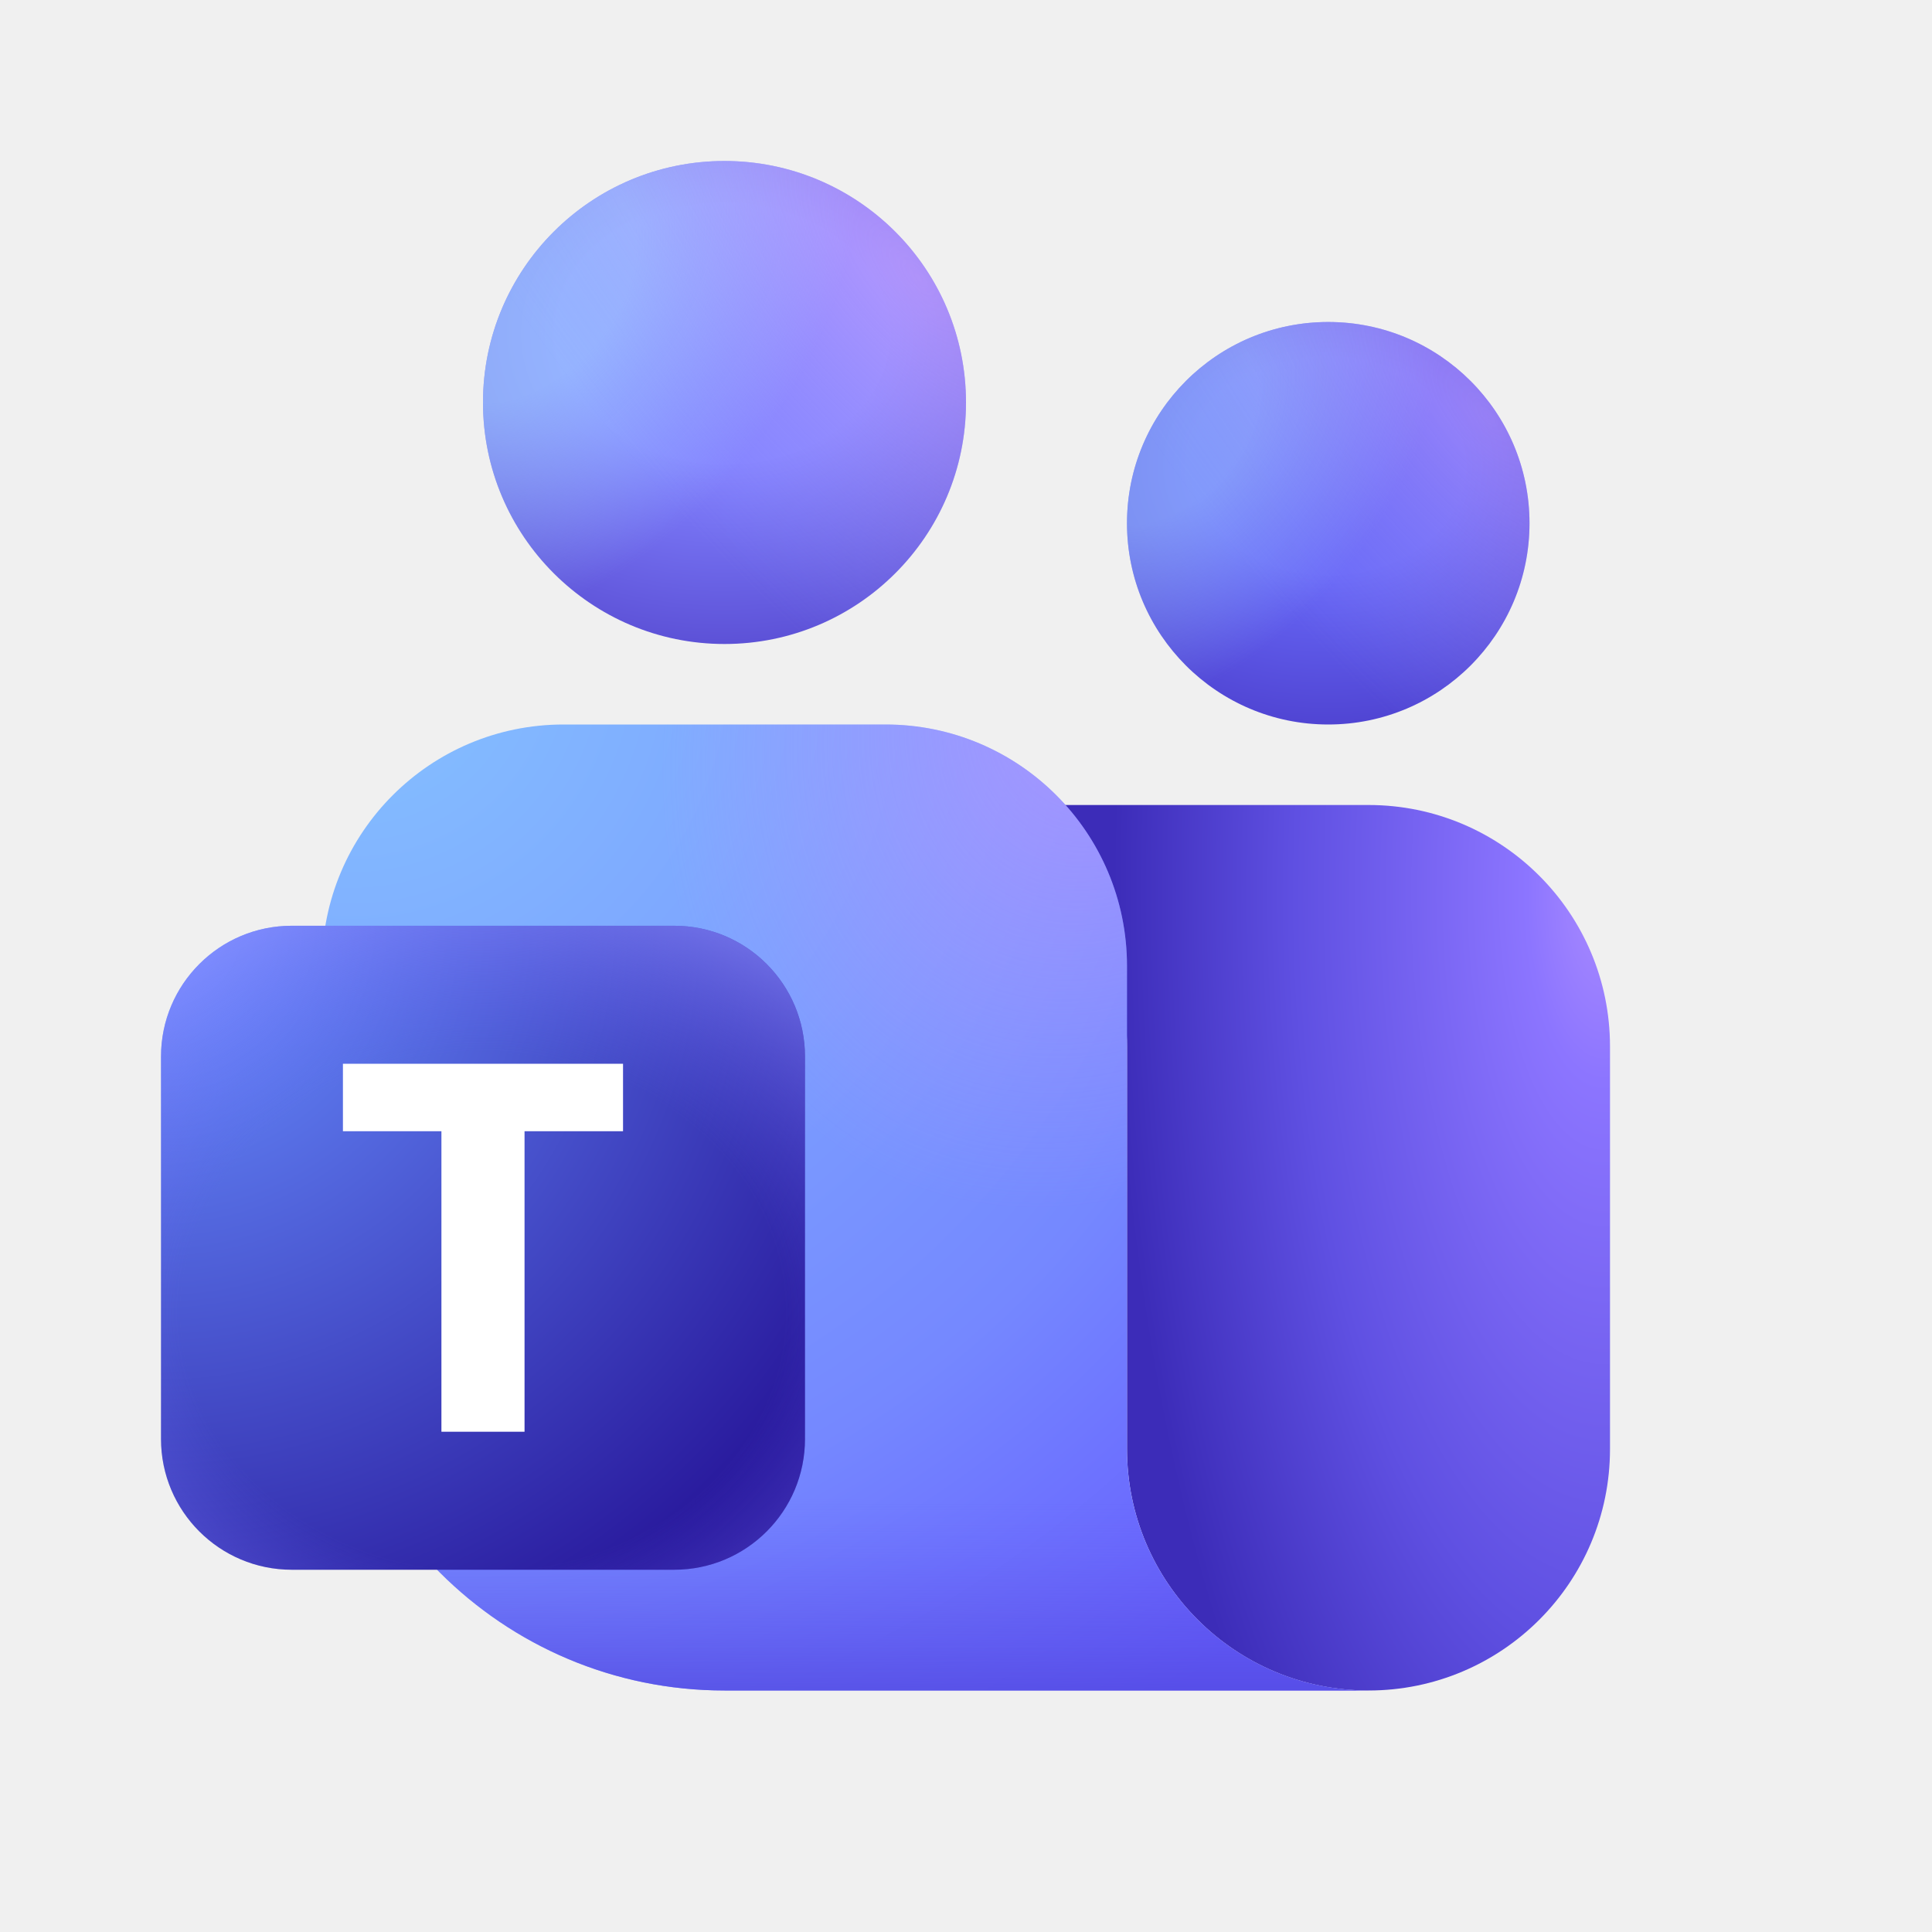
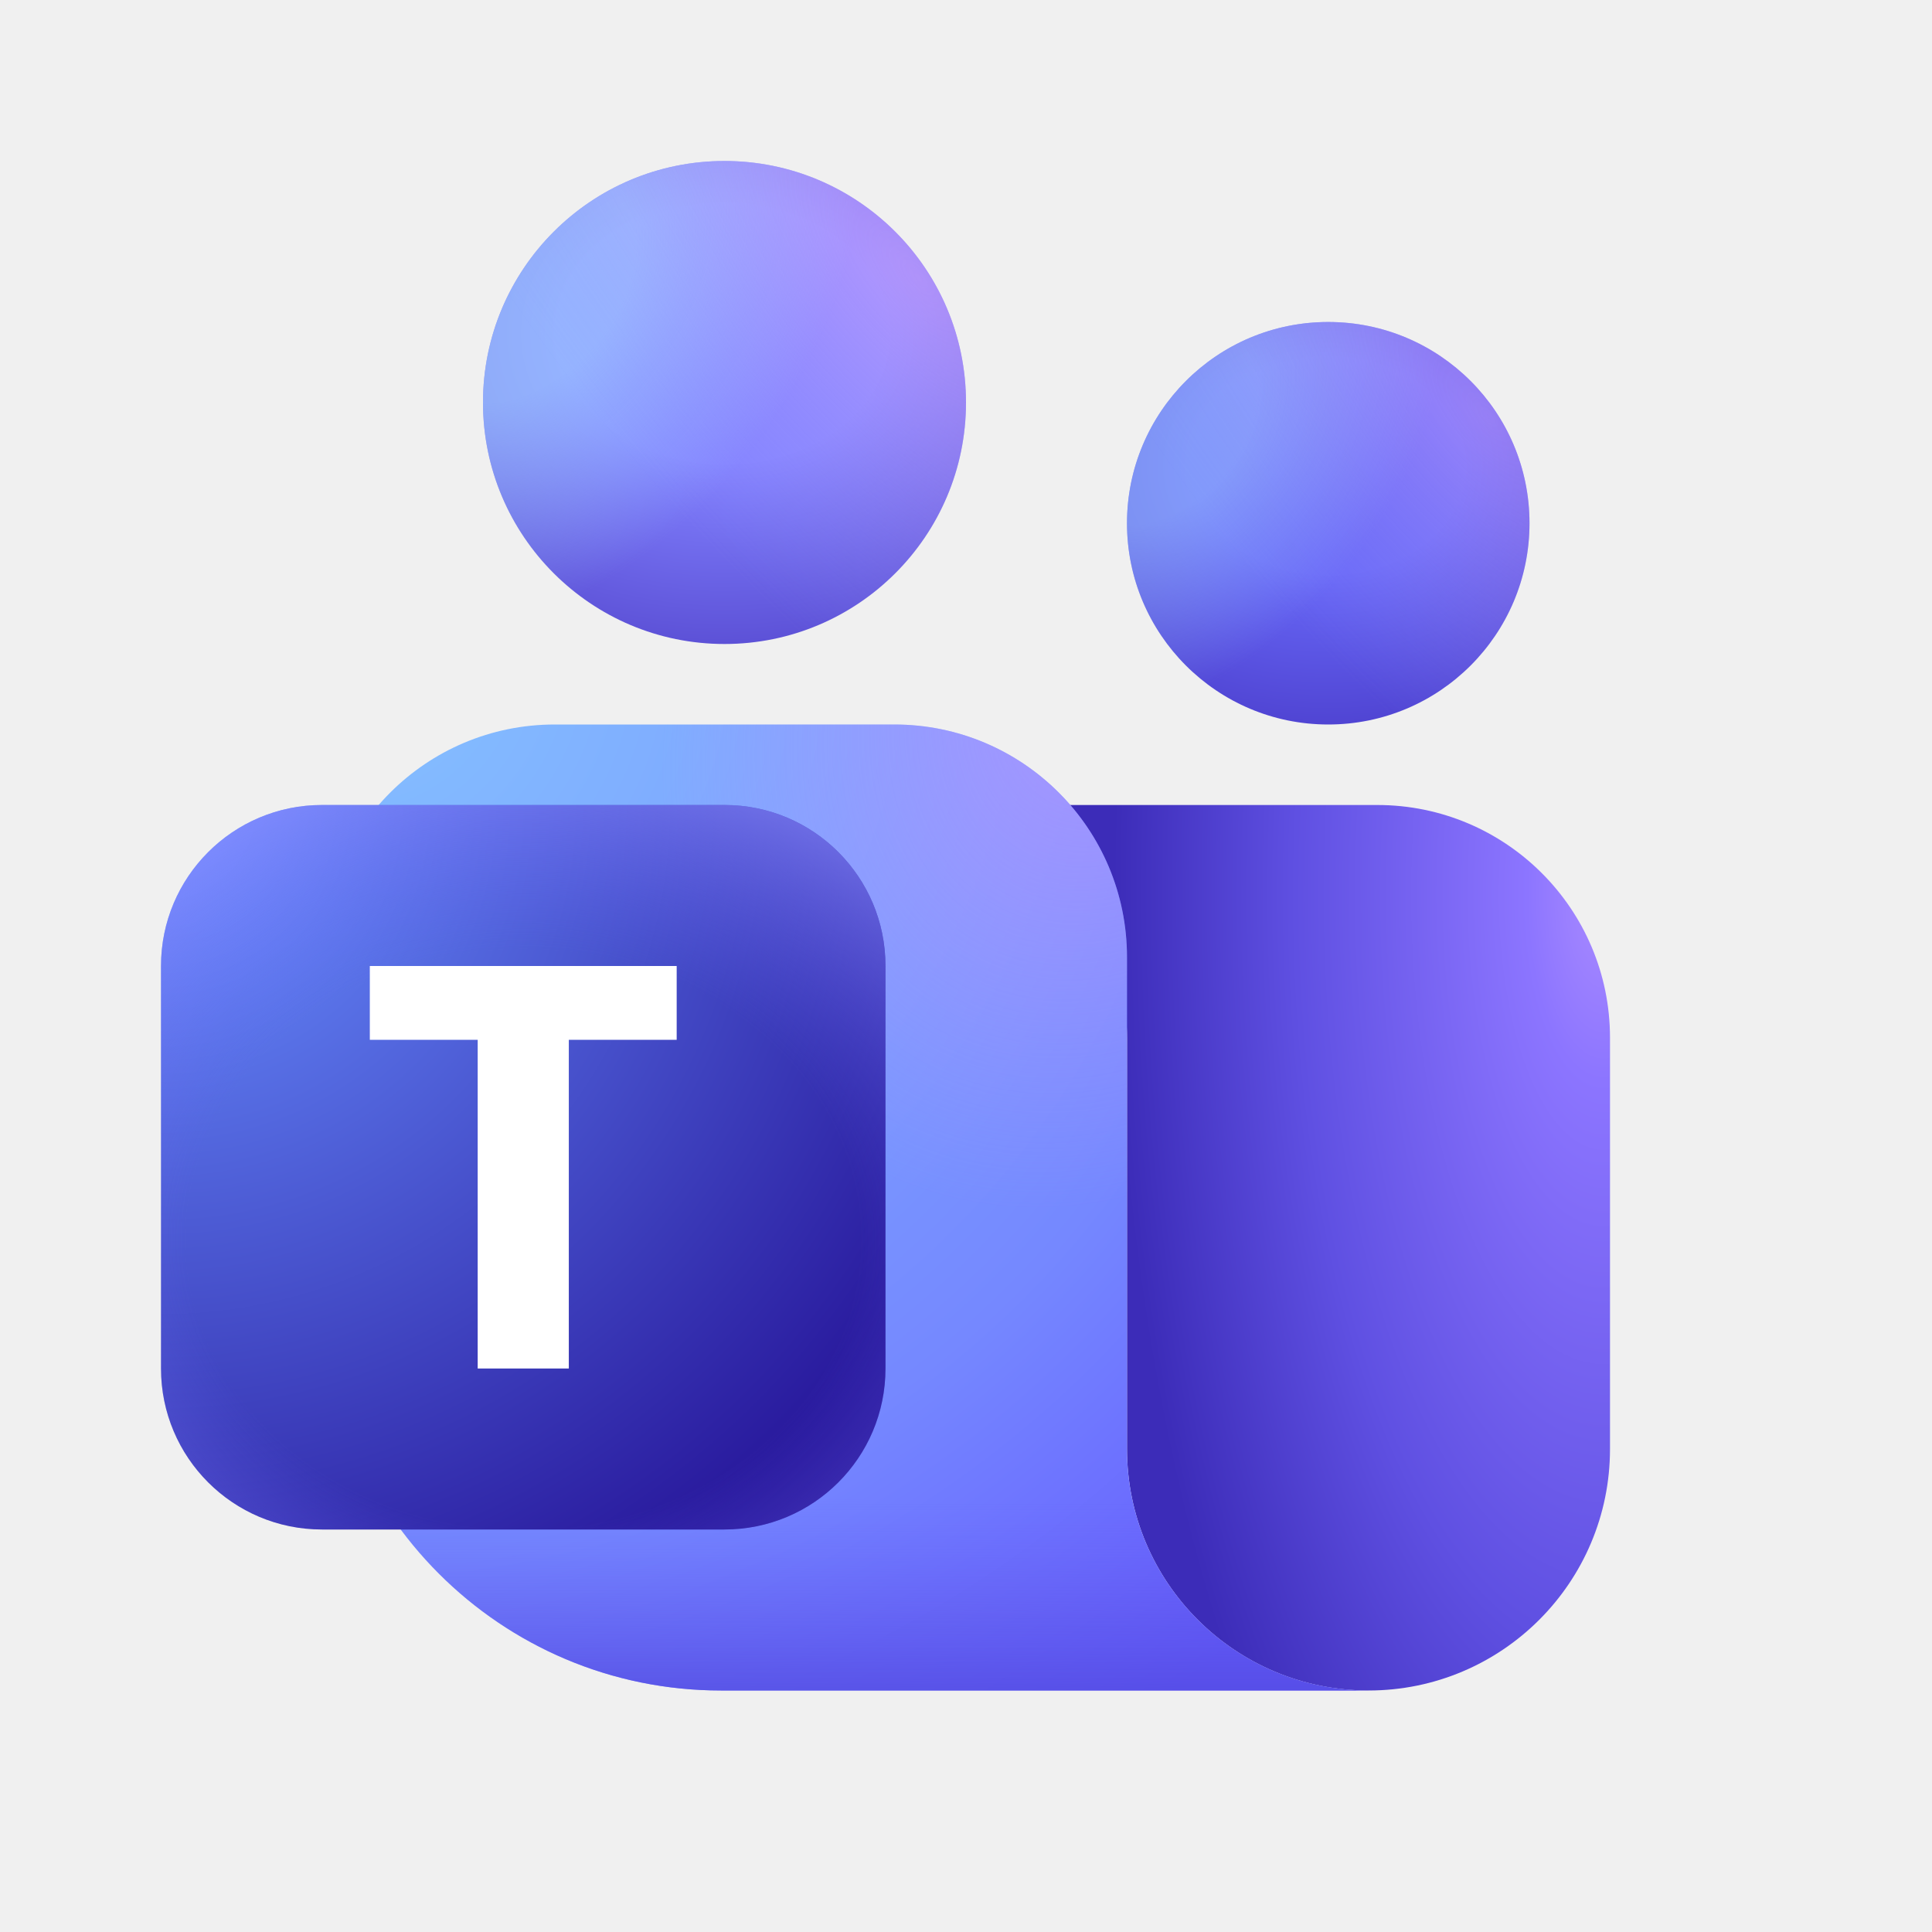
- <svg xmlns="http://www.w3.org/2000/svg" width="256" height="256" viewBox="0 0 48 48" fill="none">
-   <path d="M22 20H34C37.314 20 40 22.686 40 26V36C40 39.314 37.314 42 34 42C30.686 42 28 39.314 28 36V26C28 22.686 25.314 20 22 20Z" fill="url(#paint0_radial_353_14845)" />
-   <path d="M8 24C8 20.686 10.686 18 14 18H22C25.314 18 28 20.686 28 24V36C28 39.314 30.686 42 34 42L18 42C12.477 42 8 37.523 8 32V24Z" fill="url(#paint1_radial_353_14845)" />
-   <path d="M8 24C8 20.686 10.686 18 14 18H22C25.314 18 28 20.686 28 24V36C28 39.314 30.686 42 34 42L18 42C12.477 42 8 37.523 8 32V24Z" fill="url(#paint2_linear_353_14845)" fill-opacity="0.7" />
-   <path d="M8 24C8 20.686 10.686 18 14 18H22C25.314 18 28 20.686 28 24V36C28 39.314 30.686 42 34 42L18 42C12.477 42 8 37.523 8 32V24Z" fill="url(#paint3_radial_353_14845)" fill-opacity="0.7" />
-   <path d="M33 18C35.761 18 38 15.761 38 13C38 10.239 35.761 8 33 8C30.238 8 28 10.239 28 13C28 15.761 30.238 18 33 18Z" fill="url(#paint4_radial_353_14845)" />
-   <path d="M33 18C35.761 18 38 15.761 38 13C38 10.239 35.761 8 33 8C30.238 8 28 10.239 28 13C28 15.761 30.238 18 33 18Z" fill="url(#paint5_radial_353_14845)" fill-opacity="0.46" />
-   <path d="M33 18C35.761 18 38 15.761 38 13C38 10.239 35.761 8 33 8C30.238 8 28 10.239 28 13C28 15.761 30.238 18 33 18Z" fill="url(#paint6_radial_353_14845)" fill-opacity="0.4" />
-   <path d="M18 16C21.314 16 24 13.314 24 10C24 6.686 21.314 4 18 4C14.686 4 12 6.686 12 10C12 13.314 14.686 16 18 16Z" fill="url(#paint7_radial_353_14845)" />
-   <path d="M18 16C21.314 16 24 13.314 24 10C24 6.686 21.314 4 18 4C14.686 4 12 6.686 12 10C12 13.314 14.686 16 18 16Z" fill="url(#paint8_radial_353_14845)" fill-opacity="0.6" />
-   <path d="M18 16C21.314 16 24 13.314 24 10C24 6.686 21.314 4 18 4C14.686 4 12 6.686 12 10C12 13.314 14.686 16 18 16Z" fill="url(#paint9_radial_353_14845)" fill-opacity="0.5" />
-   <path d="M16.75 23H7.25C5.455 23 4 24.455 4 26.25V35.75C4 37.545 5.455 39 7.25 39H16.75C18.545 39 20 37.545 20 35.75V26.25C20 24.455 18.545 23 16.75 23Z" fill="url(#paint10_radial_353_14845)" />
-   <path d="M16.75 23H7.25C5.455 23 4 24.455 4 26.25V35.75C4 37.545 5.455 39 7.25 39H16.75C18.545 39 20 37.545 20 35.75V26.25C20 24.455 18.545 23 16.75 23Z" fill="url(#paint11_radial_353_14845)" fill-opacity="0.7" />
-   <path d="M15.479 28.105H13.032V35.571H10.967V28.105H8.52V26.429H15.479V28.105Z" fill="white" />
+ <svg xmlns="http://www.w3.org/2000/svg" viewBox="0 0 24 24" fill="none" width="256" height="256">
+   <path d="M11 10H17.109C18.706 10 20 11.294 20 12.891V18C20 19.657 18.657 21 17 21C15.343 21 14 19.657 14 18V12.891C14 11.294 12.706 10 11.109 10H11Z" fill="url(#paint0_radial_353_14793)" />
+   <path d="M4 11.891C4 10.294 5.294 9 6.891 9H11.109C12.705 9 14 10.294 14 11.891V18C14 19.657 15.343 21 17 21H8.956C6.219 21 4 18.781 4 16.044V11.891Z" fill="url(#paint1_radial_353_14793)" />
+   <path d="M4 11.891C4 10.294 5.294 9 6.891 9H11.109C12.705 9 14 10.294 14 11.891V18C14 19.657 15.343 21 17 21H8.956C6.219 21 4 18.781 4 16.044V11.891Z" fill="url(#paint2_linear_353_14793)" fill-opacity="0.7" />
+   <path d="M4 11.891C4 10.294 5.294 9 6.891 9H11.109C12.705 9 14 10.294 14 11.891V18C14 19.657 15.343 21 17 21H8.956C6.219 21 4 18.781 4 16.044V11.891Z" fill="url(#paint3_radial_353_14793)" fill-opacity="0.7" />
+   <path d="M16.5 9C17.881 9 19 7.881 19 6.5C19 5.119 17.881 4 16.5 4C15.119 4 14 5.119 14 6.5C14 7.881 15.119 9 16.5 9Z" fill="url(#paint4_radial_353_14793)" />
+   <path d="M16.5 9C17.881 9 19 7.881 19 6.5C19 5.119 17.881 4 16.5 4C15.119 4 14 5.119 14 6.5C14 7.881 15.119 9 16.5 9Z" fill="url(#paint5_radial_353_14793)" fill-opacity="0.46" />
+   <path d="M16.5 9C17.881 9 19 7.881 19 6.5C19 5.119 17.881 4 16.5 4C15.119 4 14 5.119 14 6.5C14 7.881 15.119 9 16.5 9Z" fill="url(#paint6_radial_353_14793)" fill-opacity="0.4" />
+   <path d="M9 8C10.657 8 12 6.657 12 5C12 3.343 10.657 2 9 2C7.343 2 6 3.343 6 5C6 6.657 7.343 8 9 8Z" fill="url(#paint7_radial_353_14793)" />
+   <path d="M9 8C10.657 8 12 6.657 12 5C12 3.343 10.657 2 9 2C7.343 2 6 3.343 6 5C6 6.657 7.343 8 9 8Z" fill="url(#paint8_radial_353_14793)" fill-opacity="0.6" />
+   <path d="M9 8C10.657 8 12 6.657 12 5C12 3.343 10.657 2 9 2C7.343 2 6 3.343 6 5C6 6.657 7.343 8 9 8Z" fill="url(#paint9_radial_353_14793)" fill-opacity="0.5" />
+   <path d="M9 10H4C2.895 10 2 10.895 2 12V17C2 18.105 2.895 19 4 19H9C10.105 19 11 18.105 11 17V12C11 10.895 10.105 10 9 10Z" fill="url(#paint10_radial_353_14793)" />
+   <path d="M9 10H4C2.895 10 2 10.895 2 12V17C2 18.105 2.895 19 4 19H9C10.105 19 11 18.105 11 17V12C11 10.895 10.105 10 9 10Z" fill="url(#paint11_radial_353_14793)" fill-opacity="0.7" />
+   <path d="M8.406 12.917H7.066V17H5.934V12.917H4.594V12H8.406V12.917Z" fill="white" />
  <defs>
-     <radialGradient id="paint0_radial_353_14845" cx="0" cy="0" r="1" gradientUnits="userSpaceOnUse" gradientTransform="translate(39.7967 22.1739) scale(13.4784 33.2694)">
+     <radialGradient id="paint0_radial_353_14793" cx="0" cy="0" r="1" gradientUnits="userSpaceOnUse" gradientTransform="translate(19.8985 11.087) scale(6.73918 16.6347)">
      <stop stop-color="#A98AFF" />
      <stop offset="0.14" stop-color="#8C75FF" />
      <stop offset="0.565" stop-color="#5F50E2" />
      <stop offset="0.9" stop-color="#3C2CB8" />
    </radialGradient>
-     <radialGradient id="paint1_radial_353_14845" cx="0" cy="0" r="1" gradientUnits="userSpaceOnUse" gradientTransform="translate(8.81238 16.4) rotate(68.1539) scale(32.752 33.1231)">
+     <radialGradient id="paint1_radial_353_14793" cx="0" cy="0" r="1" gradientUnits="userSpaceOnUse" gradientTransform="translate(4.40613 8.2) rotate(68.1539) scale(16.376 16.5616)">
      <stop stop-color="#85C2FF" />
      <stop offset="0.69" stop-color="#7588FF" />
      <stop offset="1" stop-color="#6459FE" />
    </radialGradient>
-     <linearGradient id="paint2_linear_353_14845" x1="20.594" y1="18" x2="20.594" y2="42" gradientUnits="userSpaceOnUse">
+     <linearGradient id="paint2_linear_353_14793" x1="10.297" y1="9" x2="10.297" y2="21" gradientUnits="userSpaceOnUse">
      <stop offset="0.801" stop-color="#6864F6" stop-opacity="0" />
      <stop offset="1" stop-color="#5149DE" />
    </linearGradient>
-     <radialGradient id="paint3_radial_353_14845" cx="0" cy="0" r="1" gradientUnits="userSpaceOnUse" gradientTransform="translate(27.4999 17.2) rotate(113.326) scale(19.2186 15.4273)">
+     <radialGradient id="paint3_radial_353_14793" cx="0" cy="0" r="1" gradientUnits="userSpaceOnUse" gradientTransform="translate(13.7499 8.6) rotate(113.326) scale(9.60929 7.71365)">
      <stop stop-color="#BD96FF" />
      <stop offset="0.687" stop-color="#BD96FF" stop-opacity="0" />
    </radialGradient>
-     <radialGradient id="paint4_radial_353_14845" cx="0" cy="0" r="1" gradientUnits="userSpaceOnUse" gradientTransform="translate(32.9999 11.5714) rotate(-90) scale(10 12.6216)">
+     <radialGradient id="paint4_radial_353_14793" cx="0" cy="0" r="1" gradientUnits="userSpaceOnUse" gradientTransform="translate(16.5 5.78571) rotate(-90) scale(5 6.31082)">
      <stop offset="0.268" stop-color="#6868F7" />
      <stop offset="1" stop-color="#3923B1" />
    </radialGradient>
-     <radialGradient id="paint5_radial_353_14845" cx="0" cy="0" r="1" gradientUnits="userSpaceOnUse" gradientTransform="translate(28.8675 10.544) rotate(40.0516) scale(7.14629 10.3363)">
+     <radialGradient id="paint5_radial_353_14793" cx="0" cy="0" r="1" gradientUnits="userSpaceOnUse" gradientTransform="translate(14.4338 5.27202) rotate(40.0516) scale(3.57314 5.16813)">
      <stop offset="0.271" stop-color="#A1D3FF" />
      <stop offset="0.813" stop-color="#A1D3FF" stop-opacity="0" />
    </radialGradient>
-     <radialGradient id="paint6_radial_353_14845" cx="0" cy="0" r="1" gradientUnits="userSpaceOnUse" gradientTransform="translate(36.9821 10.3686) rotate(-41.6581) scale(8.51275 20.8824)">
+     <radialGradient id="paint6_radial_353_14793" cx="0" cy="0" r="1" gradientUnits="userSpaceOnUse" gradientTransform="translate(18.4911 5.18429) rotate(-41.6581) scale(4.25637 10.4412)">
      <stop stop-color="#E3ACFD" />
      <stop offset="0.816" stop-color="#9FA2FF" stop-opacity="0" />
    </radialGradient>
-     <radialGradient id="paint7_radial_353_14845" cx="0" cy="0" r="1" gradientUnits="userSpaceOnUse" gradientTransform="translate(17.9999 8.28571) rotate(-90) scale(12 15.146)">
+     <radialGradient id="paint7_radial_353_14793" cx="0" cy="0" r="1" gradientUnits="userSpaceOnUse" gradientTransform="translate(9 4.14286) rotate(-90) scale(6 7.57298)">
      <stop offset="0.268" stop-color="#8282FF" />
      <stop offset="1" stop-color="#3923B1" />
    </radialGradient>
-     <radialGradient id="paint8_radial_353_14845" cx="0" cy="0" r="1" gradientUnits="userSpaceOnUse" gradientTransform="translate(13.0411 7.05284) rotate(40.0516) scale(8.57554 12.4035)">
+     <radialGradient id="paint8_radial_353_14793" cx="0" cy="0" r="1" gradientUnits="userSpaceOnUse" gradientTransform="translate(6.52059 3.52642) rotate(40.0516) scale(4.28777 6.20175)">
      <stop offset="0.271" stop-color="#A1D3FF" />
      <stop offset="0.813" stop-color="#A1D3FF" stop-opacity="0" />
    </radialGradient>
-     <radialGradient id="paint9_radial_353_14845" cx="0" cy="0" r="1" gradientUnits="userSpaceOnUse" gradientTransform="translate(22.7786 6.8423) rotate(-41.6581) scale(10.2153 25.0589)">
+     <radialGradient id="paint9_radial_353_14793" cx="0" cy="0" r="1" gradientUnits="userSpaceOnUse" gradientTransform="translate(11.3893 3.42115) rotate(-41.6581) scale(5.10765 12.5295)">
      <stop stop-color="#E3ACFD" />
      <stop offset="0.816" stop-color="#9FA2FF" stop-opacity="0" />
    </radialGradient>
-     <radialGradient id="paint10_radial_353_14845" cx="0" cy="0" r="1" gradientUnits="userSpaceOnUse" gradientTransform="translate(4 23) rotate(45) scale(22.6274)">
+     <radialGradient id="paint10_radial_353_14793" cx="0" cy="0" r="1" gradientUnits="userSpaceOnUse" gradientTransform="translate(2 10) rotate(45) scale(12.7279)">
      <stop offset="0.047" stop-color="#688EFF" />
      <stop offset="0.947" stop-color="#230F94" />
    </radialGradient>
-     <radialGradient id="paint11_radial_353_14845" cx="0" cy="0" r="1" gradientUnits="userSpaceOnUse" gradientTransform="translate(12 32.6) rotate(90) scale(11.2 13.0702)">
+     <radialGradient id="paint11_radial_353_14793" cx="0" cy="0" r="1" gradientUnits="userSpaceOnUse" gradientTransform="translate(6.5 15.4) rotate(90) scale(6.3 7.35199)">
      <stop offset="0.571" stop-color="#6965F6" stop-opacity="0" />
      <stop offset="1" stop-color="#8F8FFF" />
    </radialGradient>
  </defs>
</svg>
